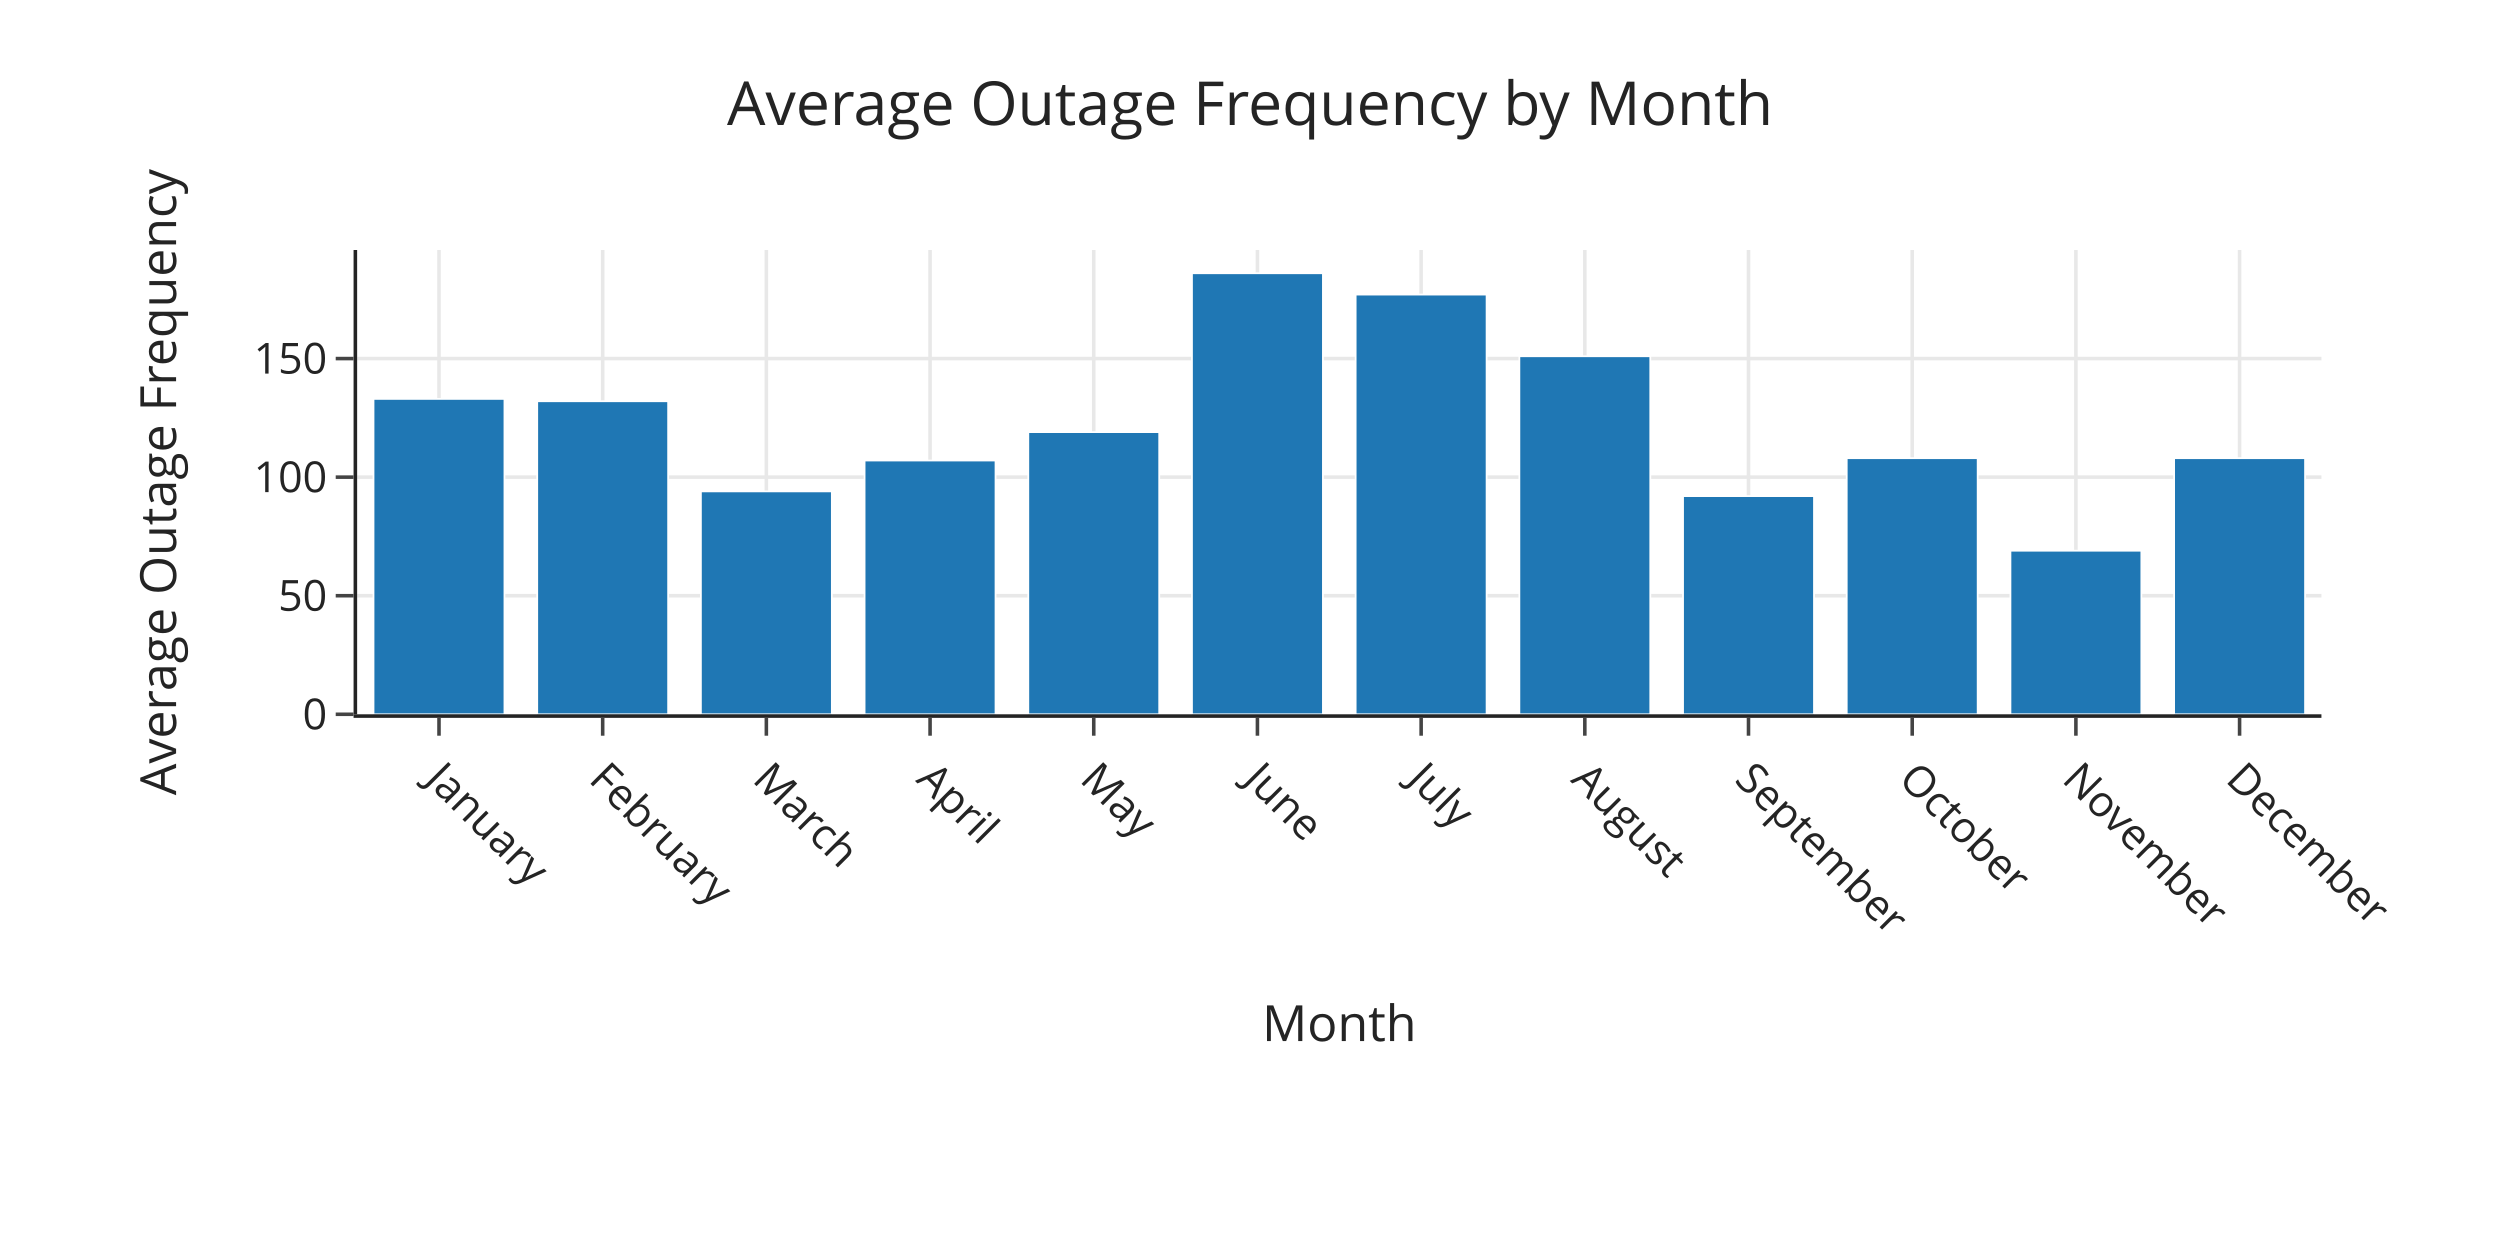
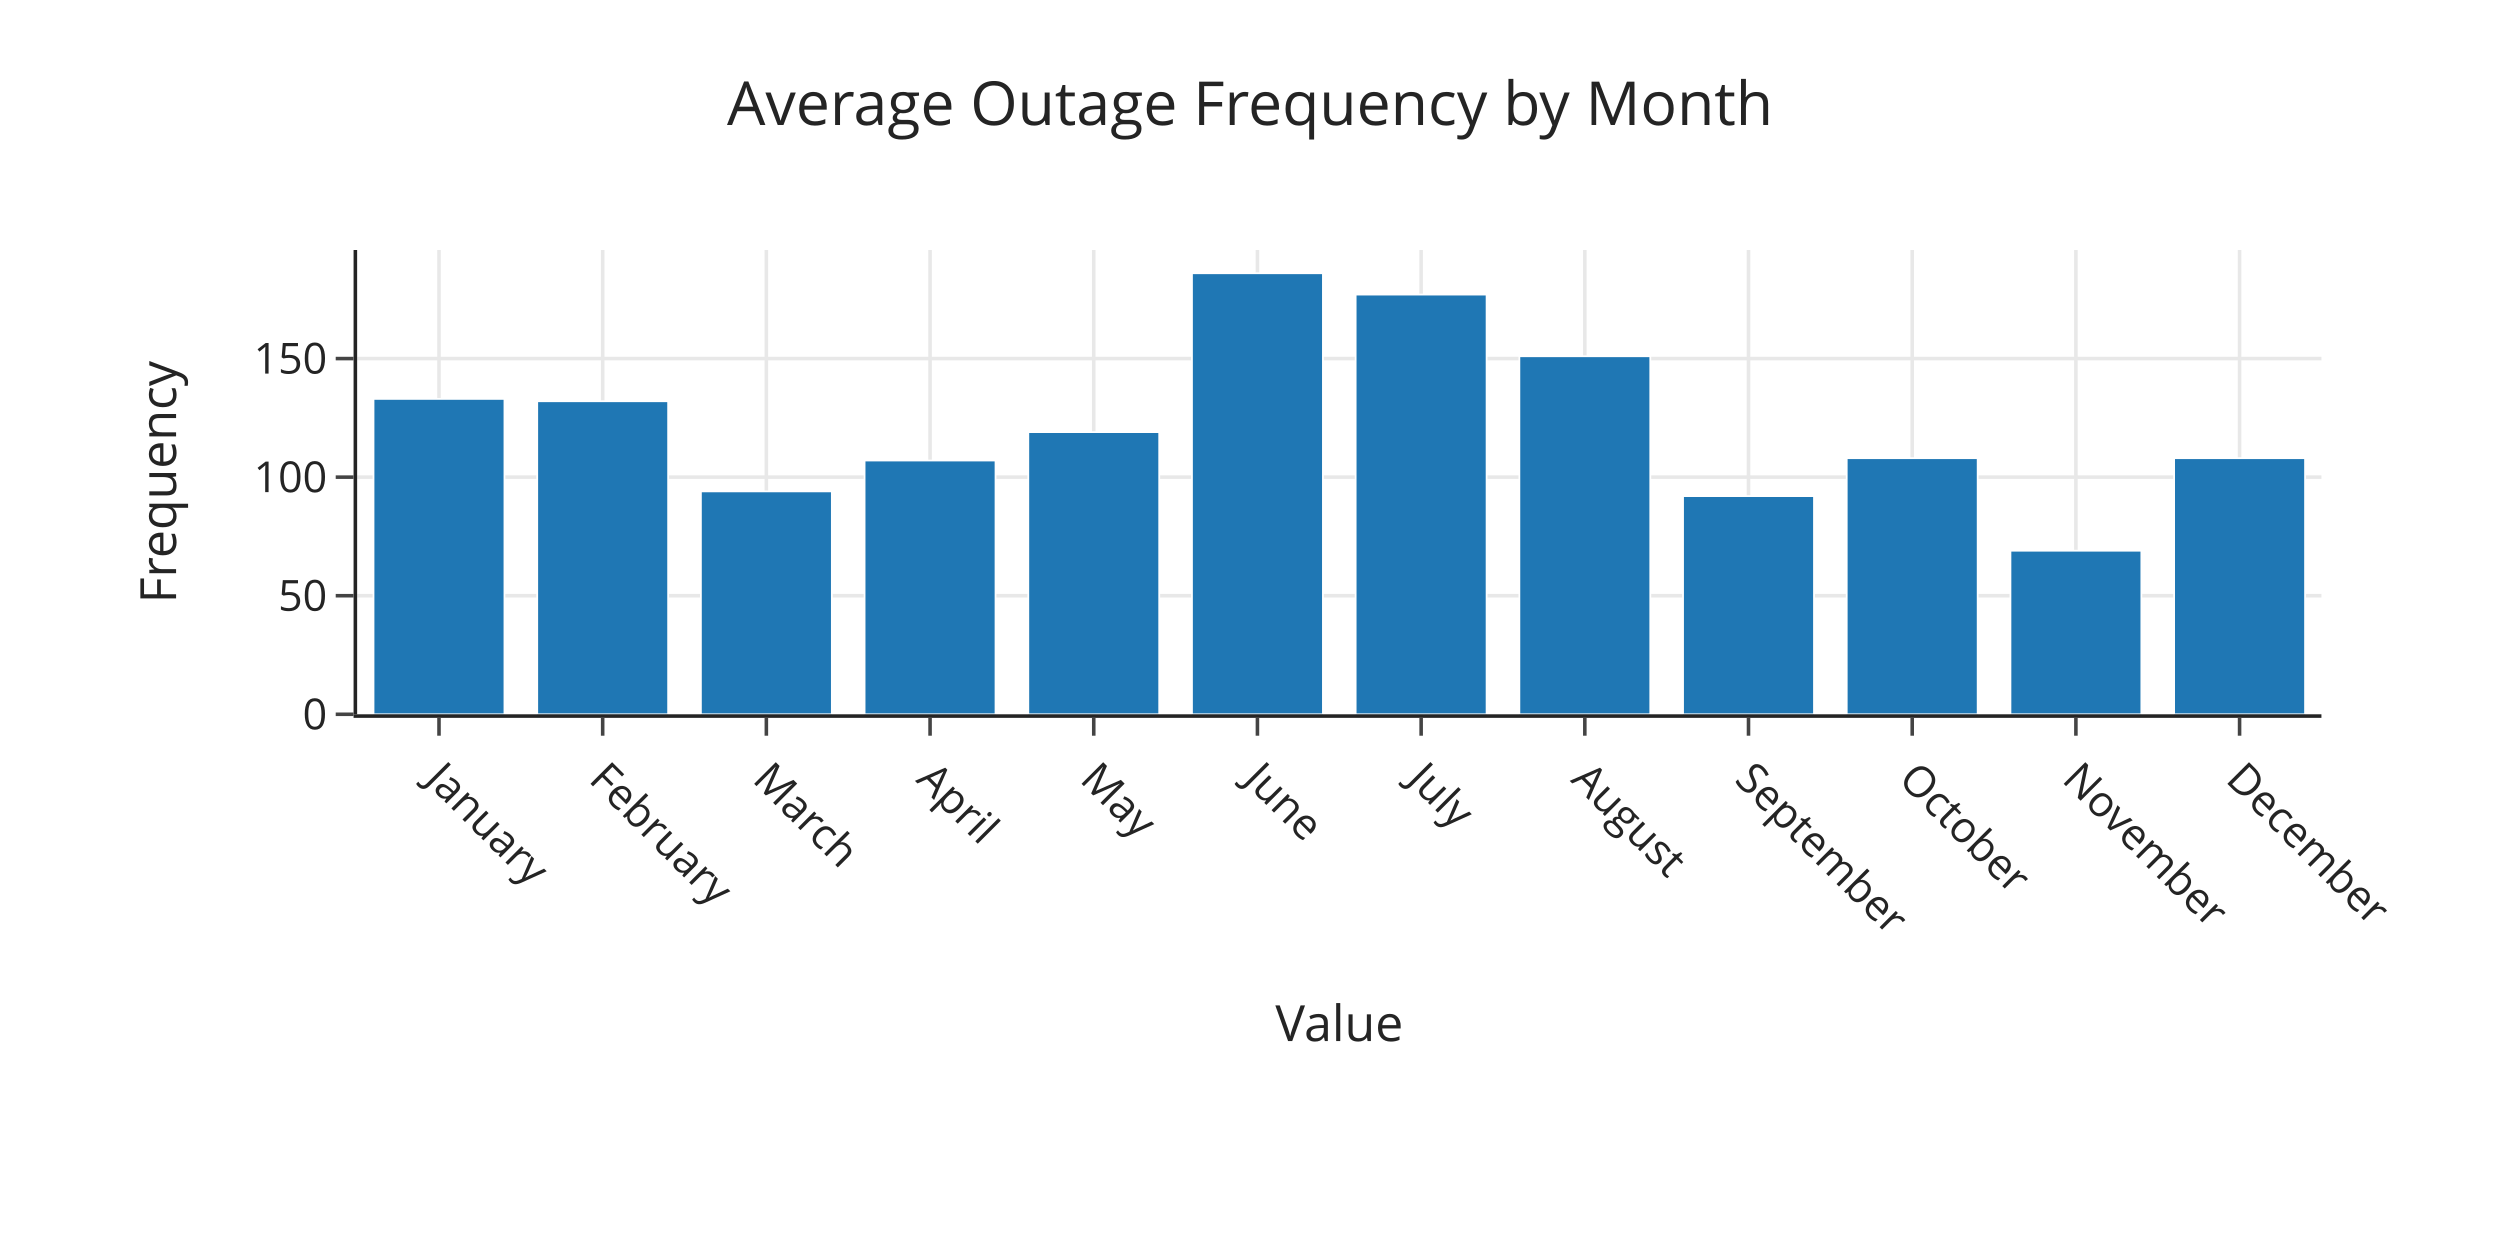
<svg xmlns="http://www.w3.org/2000/svg" class="main-svg" width="700" height="350" style="" viewBox="0 0 700 350">
  <rect x="0" y="0" width="700" height="350" style="fill: rgb(255, 255, 255); fill-opacity: 1;" />
-   <defs id="defs-14ebb6">
+   <defs id="defs-b93db7">
    <g class="clips">
-       <clipPath id="clip14ebb6xyplot" class="plotclip">
+       <clipPath id="clipb93db7xyplot" class="plotclip">
        <rect width="550" height="130" />
      </clipPath>
-       <clipPath class="axesclip" id="clip14ebb6x">
+       <clipPath class="axesclip" id="clipb93db7x">
        <rect x="100" y="0" width="550" height="350" />
      </clipPath>
-       <clipPath class="axesclip" id="clip14ebb6y">
+       <clipPath class="axesclip" id="clipb93db7y">
        <rect x="0" y="70" width="700" height="130" />
      </clipPath>
-       <clipPath class="axesclip" id="clip14ebb6xy">
+       <clipPath class="axesclip" id="clipb93db7xy">
        <rect x="100" y="70" width="550" height="130" />
      </clipPath>
    </g>
    <g class="gradients" />
    <g class="patterns" />
  </defs>
  <g class="bglayer" />
  <g class="layer-below">
    <g class="imagelayer" />
    <g class="shapelayer" />
  </g>
  <g class="cartesianlayer">
    <g class="subplot xy">
      <g class="layer-subplot">
        <g class="shapelayer" />
        <g class="imagelayer" />
      </g>
      <g class="minor-gridlayer">
        <g class="x" />
        <g class="y" />
      </g>
      <g class="gridlayer">
        <g class="x">
          <path class="xgrid crisp" transform="translate(122.92,0)" d="M0,70v130" style="stroke: rgb(232, 232, 232); stroke-opacity: 1; stroke-width: 1px;" />
          <path class="xgrid crisp" transform="translate(168.75,0)" d="M0,70v130" style="stroke: rgb(232, 232, 232); stroke-opacity: 1; stroke-width: 1px;" />
          <path class="xgrid crisp" transform="translate(214.58,0)" d="M0,70v130" style="stroke: rgb(232, 232, 232); stroke-opacity: 1; stroke-width: 1px;" />
          <path class="xgrid crisp" transform="translate(260.42,0)" d="M0,70v130" style="stroke: rgb(232, 232, 232); stroke-opacity: 1; stroke-width: 1px;" />
          <path class="xgrid crisp" transform="translate(306.25,0)" d="M0,70v130" style="stroke: rgb(232, 232, 232); stroke-opacity: 1; stroke-width: 1px;" />
          <path class="xgrid crisp" transform="translate(352.08,0)" d="M0,70v130" style="stroke: rgb(232, 232, 232); stroke-opacity: 1; stroke-width: 1px;" />
          <path class="xgrid crisp" transform="translate(397.92,0)" d="M0,70v130" style="stroke: rgb(232, 232, 232); stroke-opacity: 1; stroke-width: 1px;" />
          <path class="xgrid crisp" transform="translate(443.75,0)" d="M0,70v130" style="stroke: rgb(232, 232, 232); stroke-opacity: 1; stroke-width: 1px;" />
          <path class="xgrid crisp" transform="translate(489.58,0)" d="M0,70v130" style="stroke: rgb(232, 232, 232); stroke-opacity: 1; stroke-width: 1px;" />
          <path class="xgrid crisp" transform="translate(535.42,0)" d="M0,70v130" style="stroke: rgb(232, 232, 232); stroke-opacity: 1; stroke-width: 1px;" />
          <path class="xgrid crisp" transform="translate(581.25,0)" d="M0,70v130" style="stroke: rgb(232, 232, 232); stroke-opacity: 1; stroke-width: 1px;" />
          <path class="xgrid crisp" transform="translate(627.08,0)" d="M0,70v130" style="stroke: rgb(232, 232, 232); stroke-opacity: 1; stroke-width: 1px;" />
        </g>
        <g class="y">
          <path class="ygrid crisp" transform="translate(0,166.8)" d="M100,0h550" style="stroke: rgb(232, 232, 232); stroke-opacity: 1; stroke-width: 1px;" />
          <path class="ygrid crisp" transform="translate(0,133.6)" d="M100,0h550" style="stroke: rgb(232, 232, 232); stroke-opacity: 1; stroke-width: 1px;" />
          <path class="ygrid crisp" transform="translate(0,100.4)" d="M100,0h550" style="stroke: rgb(232, 232, 232); stroke-opacity: 1; stroke-width: 1px;" />
        </g>
      </g>
      <g class="zerolinelayer" />
      <g class="layer-between">
        <g class="shapelayer" />
        <g class="imagelayer" />
      </g>
      <path class="xlines-below" />
      <path class="ylines-below" />
      <g class="overlines-below" />
      <g class="xaxislayer-below" />
      <g class="yaxislayer-below" />
      <g class="overaxes-below" />
      <g class="overplot">
-         <g class="xy" transform="translate(100,70)" clip-path="url(#clip14ebb6xyplot)">
+         <g class="xy" transform="translate(100,70)" clip-path="url(#clipb93db7xyplot)">
          <g class="barlayer mlayer">
            <g class="trace bars" style="opacity: 1;">
              <g class="points">
                <g class="point">
                  <path d="M4.58,130V41.69H41.25V130Z" style="vector-effect: none; opacity: 1; stroke-width: 0.5px; fill: rgb(31, 119, 180); fill-opacity: 1; stroke: rgb(255, 255, 255); stroke-opacity: 1;" />
                </g>
                <g class="point">
                  <path d="M50.42,130V42.35H87.08V130Z" style="vector-effect: none; opacity: 1; stroke-width: 0.5px; fill: rgb(31, 119, 180); fill-opacity: 1; stroke: rgb(255, 255, 255); stroke-opacity: 1;" />
                </g>
                <g class="point">
                  <path d="M96.25,130V67.59H132.92V130Z" style="vector-effect: none; opacity: 1; stroke-width: 0.5px; fill: rgb(31, 119, 180); fill-opacity: 1; stroke: rgb(255, 255, 255); stroke-opacity: 1;" />
                </g>
                <g class="point">
                  <path d="M142.08,130V58.95H178.75V130Z" style="vector-effect: none; opacity: 1; stroke-width: 0.5px; fill: rgb(31, 119, 180); fill-opacity: 1; stroke: rgb(255, 255, 255); stroke-opacity: 1;" />
                </g>
                <g class="point">
                  <path d="M187.92,130V50.99H224.58V130Z" style="vector-effect: none; opacity: 1; stroke-width: 0.5px; fill: rgb(31, 119, 180); fill-opacity: 1; stroke: rgb(255, 255, 255); stroke-opacity: 1;" />
                </g>
                <g class="point">
                  <path d="M233.75,130V6.5H270.42V130Z" style="vector-effect: none; opacity: 1; stroke-width: 0.5px; fill: rgb(31, 119, 180); fill-opacity: 1; stroke: rgb(255, 255, 255); stroke-opacity: 1;" />
                </g>
                <g class="point">
                  <path d="M279.58,130V12.48H316.25V130Z" style="vector-effect: none; opacity: 1; stroke-width: 0.5px; fill: rgb(31, 119, 180); fill-opacity: 1; stroke: rgb(255, 255, 255); stroke-opacity: 1;" />
                </g>
                <g class="point">
                  <path d="M325.42,130V29.74H362.08V130Z" style="vector-effect: none; opacity: 1; stroke-width: 0.5px; fill: rgb(31, 119, 180); fill-opacity: 1; stroke: rgb(255, 255, 255); stroke-opacity: 1;" />
                </g>
                <g class="point">
                  <path d="M371.25,130V68.91H407.92V130Z" style="vector-effect: none; opacity: 1; stroke-width: 0.5px; fill: rgb(31, 119, 180); fill-opacity: 1; stroke: rgb(255, 255, 255); stroke-opacity: 1;" />
                </g>
                <g class="point">
                  <path d="M417.08,130V58.29H453.75V130Z" style="vector-effect: none; opacity: 1; stroke-width: 0.5px; fill: rgb(31, 119, 180); fill-opacity: 1; stroke: rgb(255, 255, 255); stroke-opacity: 1;" />
                </g>
                <g class="point">
                  <path d="M462.92,130V84.19H499.58V130Z" style="vector-effect: none; opacity: 1; stroke-width: 0.5px; fill: rgb(31, 119, 180); fill-opacity: 1; stroke: rgb(255, 255, 255); stroke-opacity: 1;" />
                </g>
                <g class="point">
                  <path d="M508.75,130V58.29H545.42V130Z" style="vector-effect: none; opacity: 1; stroke-width: 0.5px; fill: rgb(31, 119, 180); fill-opacity: 1; stroke: rgb(255, 255, 255); stroke-opacity: 1;" />
                </g>
              </g>
            </g>
          </g>
        </g>
      </g>
      <path class="xlines-above crisp" d="M99,200.5H650" style="fill: none; stroke-width: 1px; stroke: rgb(36, 36, 36); stroke-opacity: 1;" />
      <path class="ylines-above crisp" d="M99.5,70V200" style="fill: none; stroke-width: 1px; stroke: rgb(36, 36, 36); stroke-opacity: 1;" />
      <g class="overlines-above" />
      <g class="xaxislayer-above">
        <path class="xtick ticks crisp" d="M0,201v5" transform="translate(122.92,0)" style="stroke: rgb(68, 68, 68); stroke-opacity: 1; stroke-width: 1px;" />
        <path class="xtick ticks crisp" d="M0,201v5" transform="translate(168.75,0)" style="stroke: rgb(68, 68, 68); stroke-opacity: 1; stroke-width: 1px;" />
        <path class="xtick ticks crisp" d="M0,201v5" transform="translate(214.58,0)" style="stroke: rgb(68, 68, 68); stroke-opacity: 1; stroke-width: 1px;" />
        <path class="xtick ticks crisp" d="M0,201v5" transform="translate(260.42,0)" style="stroke: rgb(68, 68, 68); stroke-opacity: 1; stroke-width: 1px;" />
        <path class="xtick ticks crisp" d="M0,201v5" transform="translate(306.25,0)" style="stroke: rgb(68, 68, 68); stroke-opacity: 1; stroke-width: 1px;" />
        <path class="xtick ticks crisp" d="M0,201v5" transform="translate(352.08,0)" style="stroke: rgb(68, 68, 68); stroke-opacity: 1; stroke-width: 1px;" />
        <path class="xtick ticks crisp" d="M0,201v5" transform="translate(397.92,0)" style="stroke: rgb(68, 68, 68); stroke-opacity: 1; stroke-width: 1px;" />
        <path class="xtick ticks crisp" d="M0,201v5" transform="translate(443.75,0)" style="stroke: rgb(68, 68, 68); stroke-opacity: 1; stroke-width: 1px;" />
        <path class="xtick ticks crisp" d="M0,201v5" transform="translate(489.58,0)" style="stroke: rgb(68, 68, 68); stroke-opacity: 1; stroke-width: 1px;" />
        <path class="xtick ticks crisp" d="M0,201v5" transform="translate(535.42,0)" style="stroke: rgb(68, 68, 68); stroke-opacity: 1; stroke-width: 1px;" />
        <path class="xtick ticks crisp" d="M0,201v5" transform="translate(581.25,0)" style="stroke: rgb(68, 68, 68); stroke-opacity: 1; stroke-width: 1px;" />
        <path class="xtick ticks crisp" d="M0,201v5" transform="translate(627.08,0)" style="stroke: rgb(68, 68, 68); stroke-opacity: 1; stroke-width: 1px;" />
        <g class="xtick">
          <text text-anchor="start" x="0" y="220.4" transform="translate(122.92,0) rotate(45,0,214.4)" style="font-family: 'Open Sans', verdana, arial, sans-serif; font-size: 12px; fill: rgb(36, 36, 36); fill-opacity: 1; white-space: pre; opacity: 1;">January</text>
        </g>
        <g class="xtick">
          <text text-anchor="start" x="0" y="220.4" transform="translate(168.75,0) rotate(45,0,214.4)" style="font-family: 'Open Sans', verdana, arial, sans-serif; font-size: 12px; fill: rgb(36, 36, 36); fill-opacity: 1; white-space: pre; opacity: 1;">February</text>
        </g>
        <g class="xtick">
          <text text-anchor="start" x="0" y="220.4" transform="translate(214.58,0) rotate(45,0,214.4)" style="font-family: 'Open Sans', verdana, arial, sans-serif; font-size: 12px; fill: rgb(36, 36, 36); fill-opacity: 1; white-space: pre; opacity: 1;">March</text>
        </g>
        <g class="xtick">
          <text text-anchor="start" x="0" y="220.4" transform="translate(260.42,0) rotate(45,0,214.4)" style="font-family: 'Open Sans', verdana, arial, sans-serif; font-size: 12px; fill: rgb(36, 36, 36); fill-opacity: 1; white-space: pre; opacity: 1;">April</text>
        </g>
        <g class="xtick">
          <text text-anchor="start" x="0" y="220.4" transform="translate(306.25,0) rotate(45,0,214.4)" style="font-family: 'Open Sans', verdana, arial, sans-serif; font-size: 12px; fill: rgb(36, 36, 36); fill-opacity: 1; white-space: pre; opacity: 1;">May</text>
        </g>
        <g class="xtick">
          <text text-anchor="start" x="0" y="220.4" transform="translate(352.08,0) rotate(45,0,214.4)" style="font-family: 'Open Sans', verdana, arial, sans-serif; font-size: 12px; fill: rgb(36, 36, 36); fill-opacity: 1; white-space: pre; opacity: 1;">June</text>
        </g>
        <g class="xtick">
          <text text-anchor="start" x="0" y="220.4" transform="translate(397.92,0) rotate(45,0,214.4)" style="font-family: 'Open Sans', verdana, arial, sans-serif; font-size: 12px; fill: rgb(36, 36, 36); fill-opacity: 1; white-space: pre; opacity: 1;">July</text>
        </g>
        <g class="xtick">
          <text text-anchor="start" x="0" y="220.4" transform="translate(443.75,0) rotate(45,0,214.4)" style="font-family: 'Open Sans', verdana, arial, sans-serif; font-size: 12px; fill: rgb(36, 36, 36); fill-opacity: 1; white-space: pre; opacity: 1;">August</text>
        </g>
        <g class="xtick">
          <text text-anchor="start" x="0" y="220.4" transform="translate(489.58,0) rotate(45,0,214.4)" style="font-family: 'Open Sans', verdana, arial, sans-serif; font-size: 12px; fill: rgb(36, 36, 36); fill-opacity: 1; white-space: pre; opacity: 1;">September</text>
        </g>
        <g class="xtick">
          <text text-anchor="start" x="0" y="220.4" transform="translate(535.42,0) rotate(45,0,214.4)" style="font-family: 'Open Sans', verdana, arial, sans-serif; font-size: 12px; fill: rgb(36, 36, 36); fill-opacity: 1; white-space: pre; opacity: 1;">October</text>
        </g>
        <g class="xtick">
          <text text-anchor="start" x="0" y="220.4" transform="translate(581.25,0) rotate(45,0,214.4)" style="font-family: 'Open Sans', verdana, arial, sans-serif; font-size: 12px; fill: rgb(36, 36, 36); fill-opacity: 1; white-space: pre; opacity: 1;">November</text>
        </g>
        <g class="xtick">
          <text text-anchor="start" x="0" y="220.4" transform="translate(627.08,0) rotate(45,0,214.4)" style="font-family: 'Open Sans', verdana, arial, sans-serif; font-size: 12px; fill: rgb(36, 36, 36); fill-opacity: 1; white-space: pre; opacity: 1;">December</text>
        </g>
      </g>
      <g class="yaxislayer-above">
        <path class="ytick ticks crisp" d="M99,0h-5" transform="translate(0,200)" style="stroke: rgb(68, 68, 68); stroke-opacity: 1; stroke-width: 1px;" />
        <path class="ytick ticks crisp" d="M99,0h-5" transform="translate(0,166.8)" style="stroke: rgb(68, 68, 68); stroke-opacity: 1; stroke-width: 1px;" />
        <path class="ytick ticks crisp" d="M99,0h-5" transform="translate(0,133.6)" style="stroke: rgb(68, 68, 68); stroke-opacity: 1; stroke-width: 1px;" />
        <path class="ytick ticks crisp" d="M99,0h-5" transform="translate(0,100.4)" style="stroke: rgb(68, 68, 68); stroke-opacity: 1; stroke-width: 1px;" />
        <g class="ytick">
          <text text-anchor="end" x="91.6" y="4.2" transform="translate(0,200)" style="font-family: 'Open Sans', verdana, arial, sans-serif; font-size: 12px; fill: rgb(36, 36, 36); fill-opacity: 1; white-space: pre; opacity: 1;">0</text>
        </g>
        <g class="ytick">
          <text text-anchor="end" x="91.6" y="4.2" style="font-family: 'Open Sans', verdana, arial, sans-serif; font-size: 12px; fill: rgb(36, 36, 36); fill-opacity: 1; white-space: pre; opacity: 1;" transform="translate(0,166.8)">50</text>
        </g>
        <g class="ytick">
          <text text-anchor="end" x="91.6" y="4.2" style="font-family: 'Open Sans', verdana, arial, sans-serif; font-size: 12px; fill: rgb(36, 36, 36); fill-opacity: 1; white-space: pre; opacity: 1;" transform="translate(0,133.6)">100</text>
        </g>
        <g class="ytick">
          <text text-anchor="end" x="91.6" y="4.2" style="font-family: 'Open Sans', verdana, arial, sans-serif; font-size: 12px; fill: rgb(36, 36, 36); fill-opacity: 1; white-space: pre; opacity: 1;" transform="translate(0,100.4)">150</text>
        </g>
      </g>
      <g class="overaxes-above" />
    </g>
  </g>
  <g class="polarlayer" />
  <g class="smithlayer" />
  <g class="ternarylayer" />
  <g class="geolayer" />
  <g class="funnelarealayer" />
  <g class="pielayer" />
  <g class="iciclelayer" />
  <g class="treemaplayer" />
  <g class="sunburstlayer" />
  <g class="glimages" />
-   <defs id="topdefs-14ebb6">
+   <defs id="topdefs-b93db7">
    <g class="clips" />
  </defs>
  <g class="layer-above">
    <g class="imagelayer" />
    <g class="shapelayer" />
  </g>
  <g class="infolayer">
    <g class="g-gtitle">
      <text class="gtitle" x="350" y="35" text-anchor="middle" dy="0em" style="opacity: 1; font-family: 'Open Sans', verdana, arial, sans-serif; font-size: 17px; fill: rgb(36, 36, 36); fill-opacity: 1; white-space: pre;">Average Outage Frequency by Month</text>
    </g>
    <g class="g-xtitle">
-       <text class="xtitle" x="375" y="291.505" text-anchor="middle" style="opacity: 1; font-family: 'Open Sans', verdana, arial, sans-serif; font-size: 14px; fill: rgb(36, 36, 36); fill-opacity: 1; white-space: pre;">Month</text>
+       <text class="xtitle" x="375" y="291.505" text-anchor="middle" style="opacity: 1; font-family: 'Open Sans', verdana, arial, sans-serif; font-size: 14px; fill: rgb(36, 36, 36); fill-opacity: 1; white-space: pre;">Value</text>
    </g>
    <g class="g-ytitle">
-       <text class="ytitle" transform="rotate(-90,49.30313,135)" x="49.303" y="135" text-anchor="middle" style="opacity: 1; font-family: 'Open Sans', verdana, arial, sans-serif; font-size: 14px; fill: rgb(36, 36, 36); fill-opacity: 1; white-space: pre;">Average Outage Frequency</text>
+       <text class="ytitle" transform="rotate(-90,49.30313,135)" x="49.303" y="135" text-anchor="middle" style="opacity: 1; font-family: 'Open Sans', verdana, arial, sans-serif; font-size: 14px; fill: rgb(36, 36, 36); fill-opacity: 1; white-space: pre;">Frequency</text>
    </g>
  </g>
</svg>
